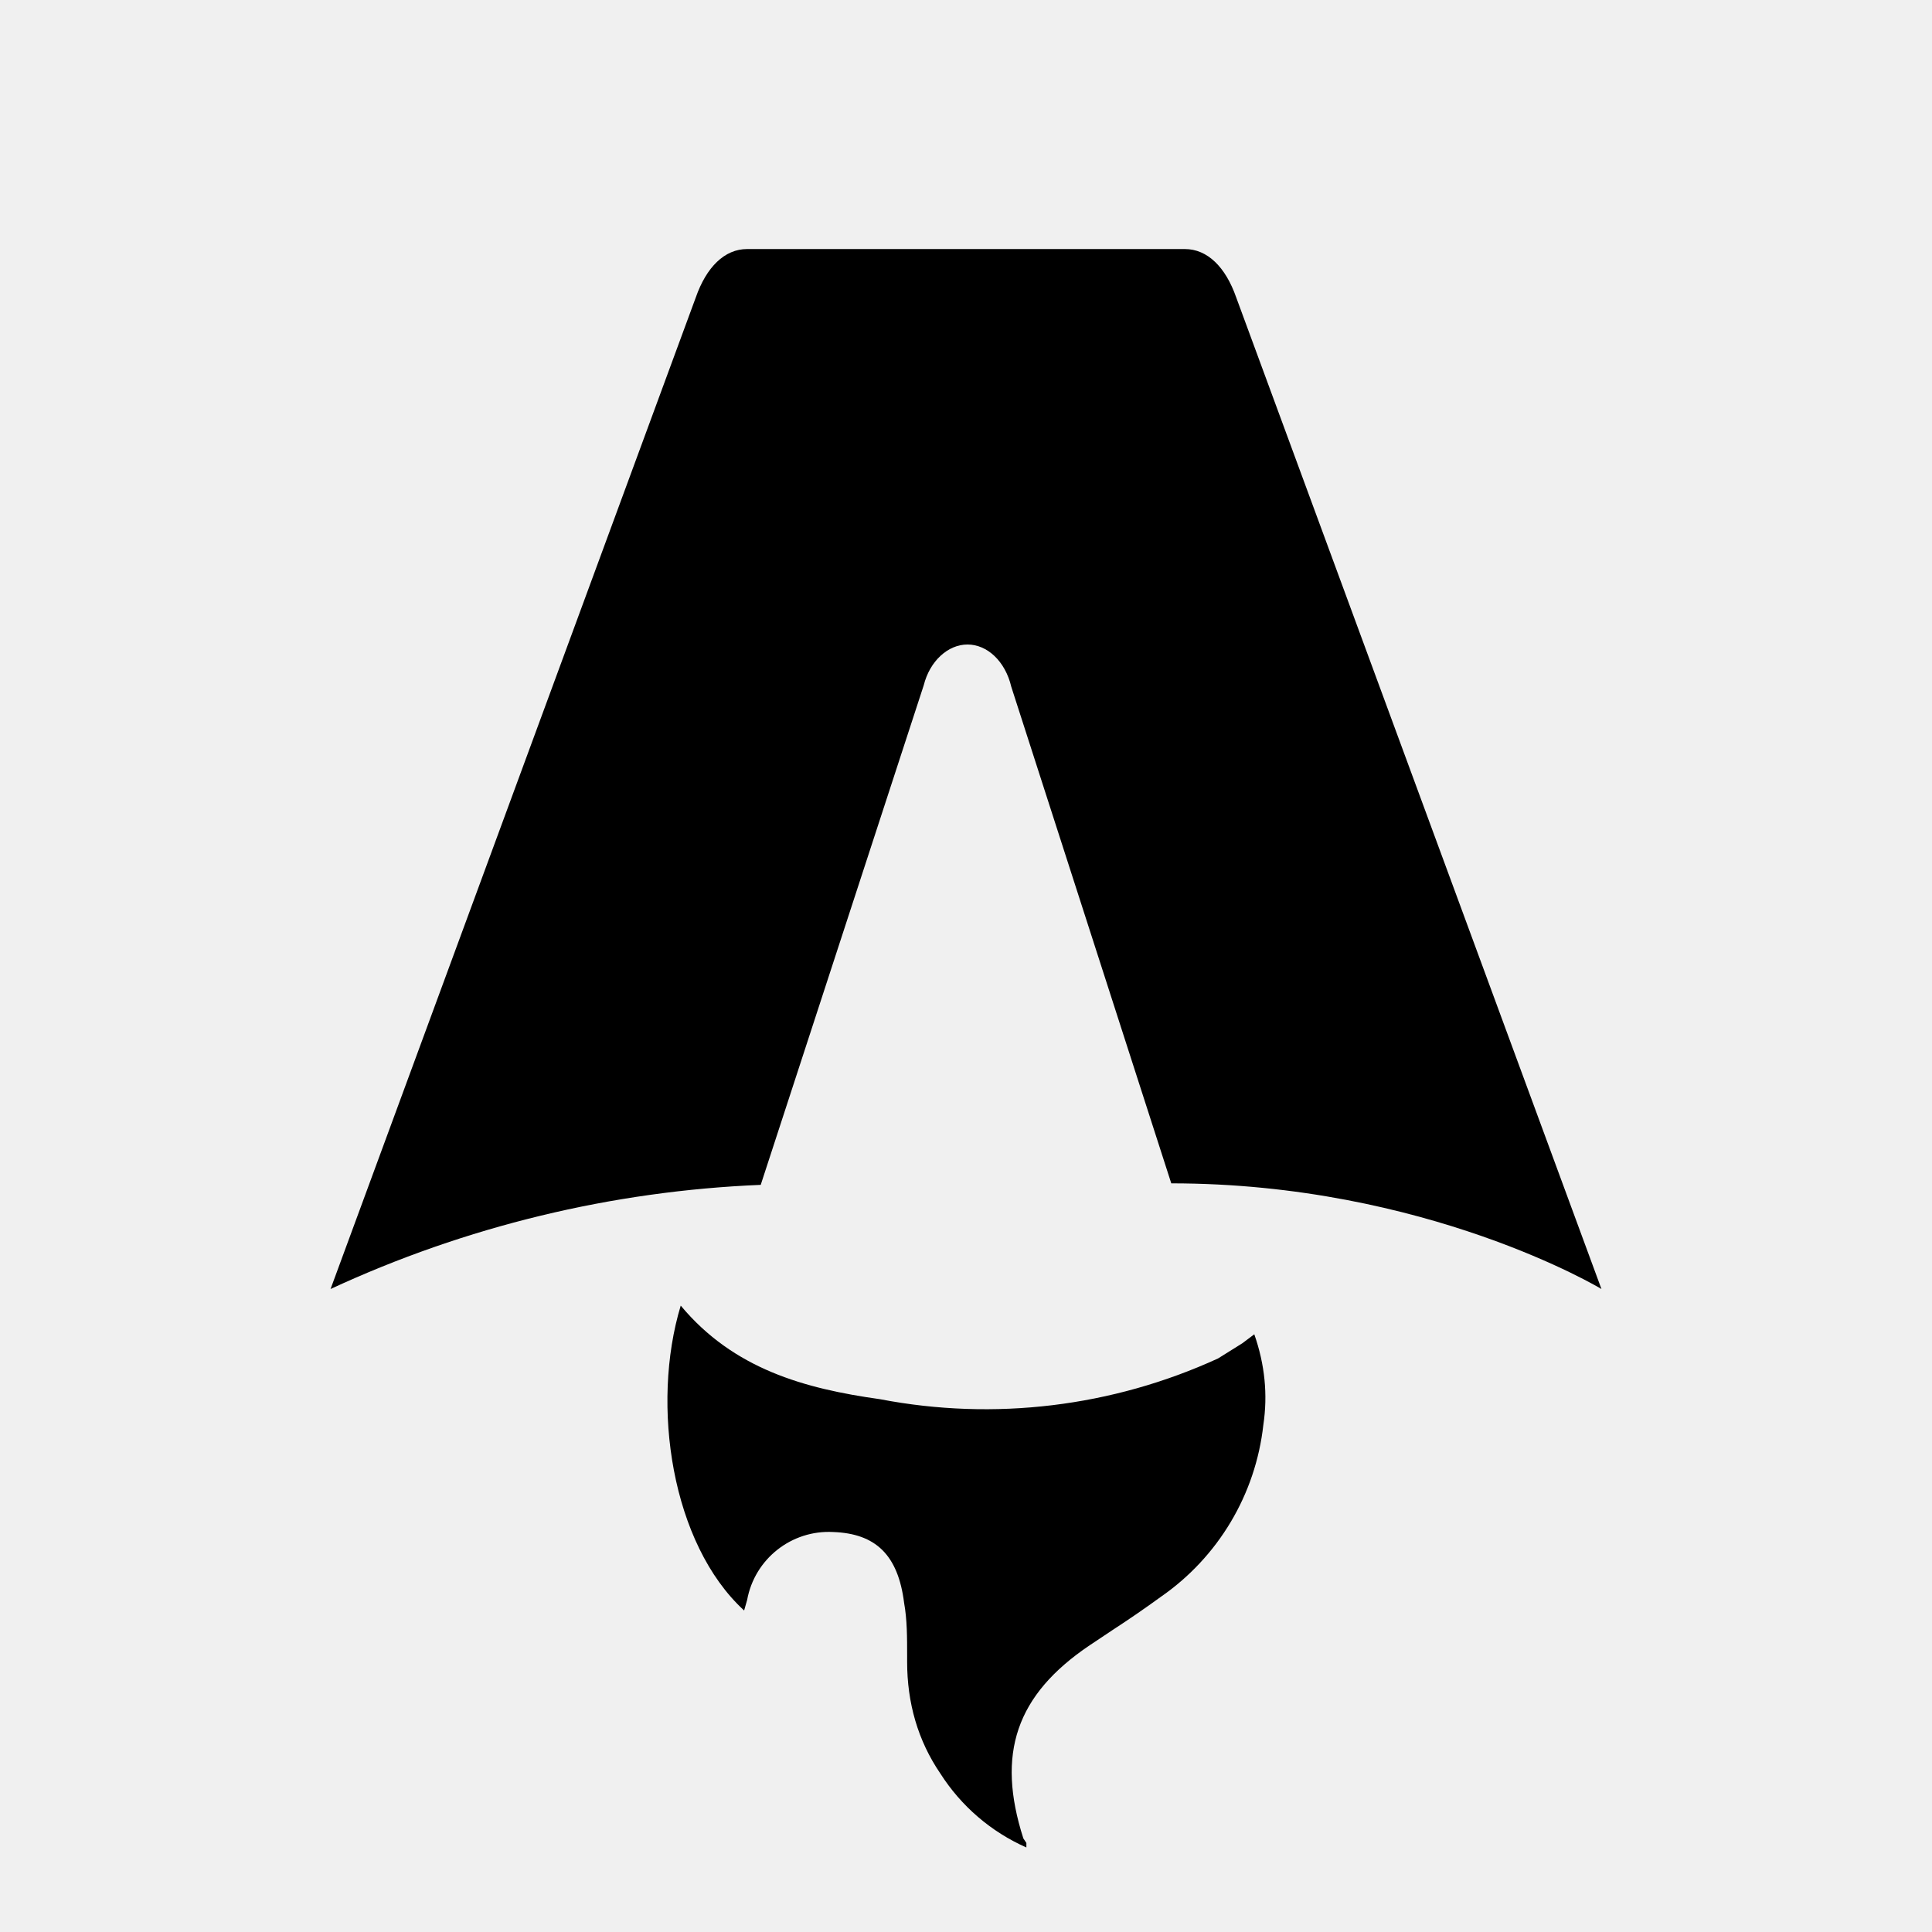
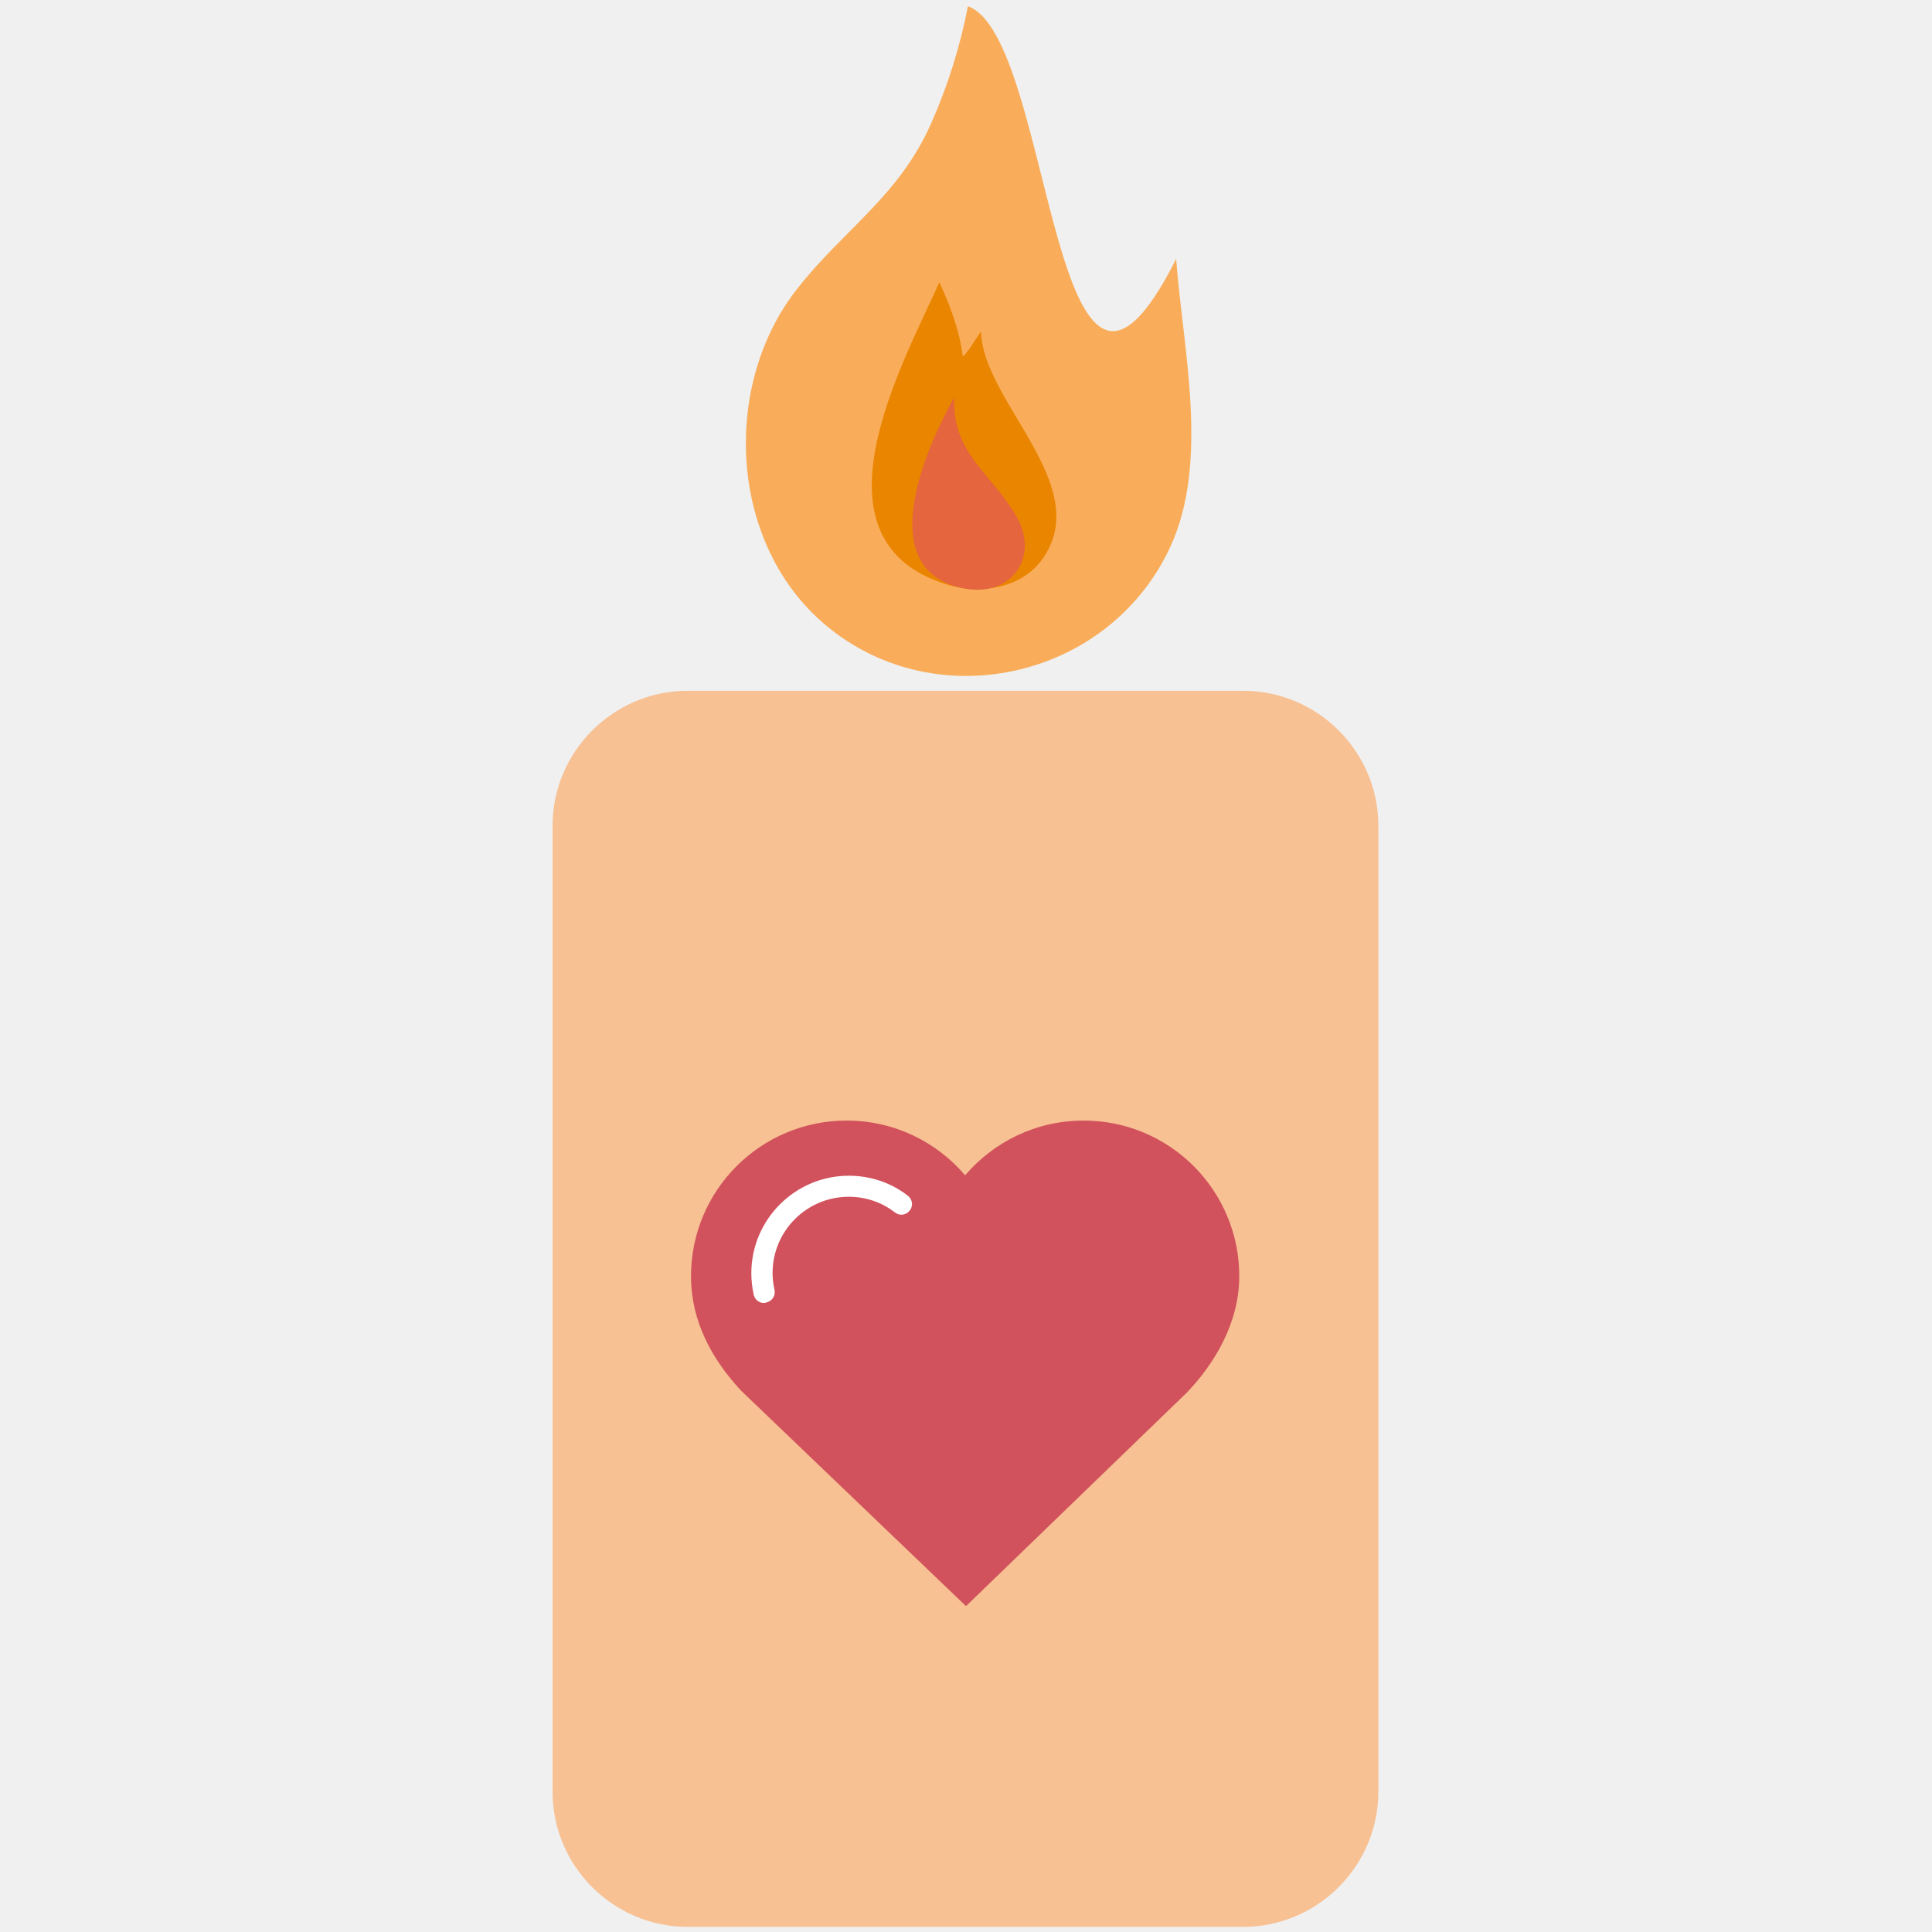
- <svg xmlns="http://www.w3.org/2000/svg" fill="none" viewBox="0 0 128 128">
-   <path d="M50.4 78.5a75.1 75.1 0 0 0-28.5 6.9l24.2-65.7c.7-2 1.9-3.2 3.4-3.2h29c1.5 0 2.7 1.2 3.4 3.2l24.2 65.7s-11.6-7-28.5-7L67 45.5c-.4-1.7-1.6-2.8-2.9-2.8-1.3 0-2.5 1.1-2.9 2.7L50.4 78.5Zm-1.1 28.2Zm-4.2-20.2c-2 6.6-.6 15.8 4.2 20.2a17.5 17.5 0 0 1 .2-.7 5.5 5.5 0 0 1 5.7-4.5c2.8.1 4.3 1.5 4.7 4.7.2 1.1.2 2.3.2 3.5v.4c0 2.7.7 5.2 2.2 7.4a13 13 0 0 0 5.7 4.9v-.3l-.2-.3c-1.8-5.6-.5-9.5 4.4-12.8l1.5-1a73 73 0 0 0 3.2-2.2 16 16 0 0 0 6.8-11.4c.3-2 .1-4-.6-6l-.8.6-1.6 1a37 37 0 0 1-22.4 2.7c-5-.7-9.7-2-13.2-6.2Z" />
-   <style>
-         path { fill: #000; }
-         @media (prefers-color-scheme: dark) {
-             path { fill: #FFF; }
-         }
-     </style>
+ <svg xmlns="http://www.w3.org/2000/svg" width="800px" height="800px" viewBox="0 0 1024 1024" class="icon" version="1.1">
+   <path d="M 659.001 1021.27 H 364.43 c -39.367 0 -71.566 -32.199 -71.566 -71.566 v -512 c 0 -39.367 32.199 -71.566 71.566 -71.566 h 294.571 c 39.367 0 71.566 32.199 71.566 71.566 v 511.886 c 0 39.367 -32.199 71.68 -71.566 71.68 Z" fill="#f7c194" />
+   <path d="M 623.389 137.216 c -66.219 131.755 -64.626 -117.419 -110.365 -133.917 c -4.096 21.276 -10.695 42.212 -19.456 62.009 c -17.18 38.798 -46.08 55.979 -71.111 87.837 c -39.822 50.745 -35.954 132.779 12.629 176.014 c 58.482 51.996 152.349 31.517 185.117 -39.139 c 21.049 -45.397 6.713 -104.903 3.186 -152.803 Z" fill="#f9ad5a" />
+   <path d="M 656.839 676.409 c 0 -45.511 -36.864 -82.489 -82.489 -82.489 c -25.145 0 -47.673 11.264 -62.805 29.013 c -15.133 -17.749 -37.66 -29.013 -62.805 -29.013 c -45.511 0 -82.489 36.864 -82.489 82.489 c 0 23.893 11.037 43.918 26.396 60.53 L 512 851.285 l 117.077 -113.209 c 14.791 -15.474 27.762 -37.092 27.762 -61.667 Z" fill="#d1525c" />
+   <path d="M 404.935 690.631 c -2.617 0 -4.892 -1.82 -5.461 -4.437 c -0.796 -3.641 -1.252 -7.509 -1.252 -11.378 c 0 -28.445 23.211 -51.655 51.655 -51.655 c 11.492 0 22.3 3.641 31.289 10.581 c 2.503 1.934 2.958 5.461 1.024 7.851 c -1.934 2.503 -5.461 2.958 -7.851 1.024 c -7.054 -5.461 -15.588 -8.306 -24.462 -8.306 c -22.3 0 -40.391 18.091 -40.391 40.391 c 0 2.958 0.341 6.03 1.024 8.875 c 0.683 3.072 -1.252 6.03 -4.21 6.713 c -0.455 0.228 -0.91 0.341 -1.365 0.341 Z" fill="#ffffff" />
+   <path d="M 497.891 149.618 c -19.57 43.577 -72.249 137.557 4.779 160.427 c 16.953 5.006 38.571 1.82 49.607 -13.426 c 28.331 -39.026 -31.517 -83.627 -32.313 -120.946 c -0.796 0.683 -9.444 15.36 -9.785 12.629 c -1.593 -13.085 -6.713 -26.624 -12.288 -38.684 Z" fill="#ea8500" />
+   <path d="M 505.742 210.603 c -13.995 25.031 -43.463 89.316 2.844 100.807 c 26.965 6.599 42.553 -15.815 30.379 -37.319 c -12.971 -22.869 -34.475 -33.565 -33.223 -63.488 Z" fill="#e5653e" />
</svg>
